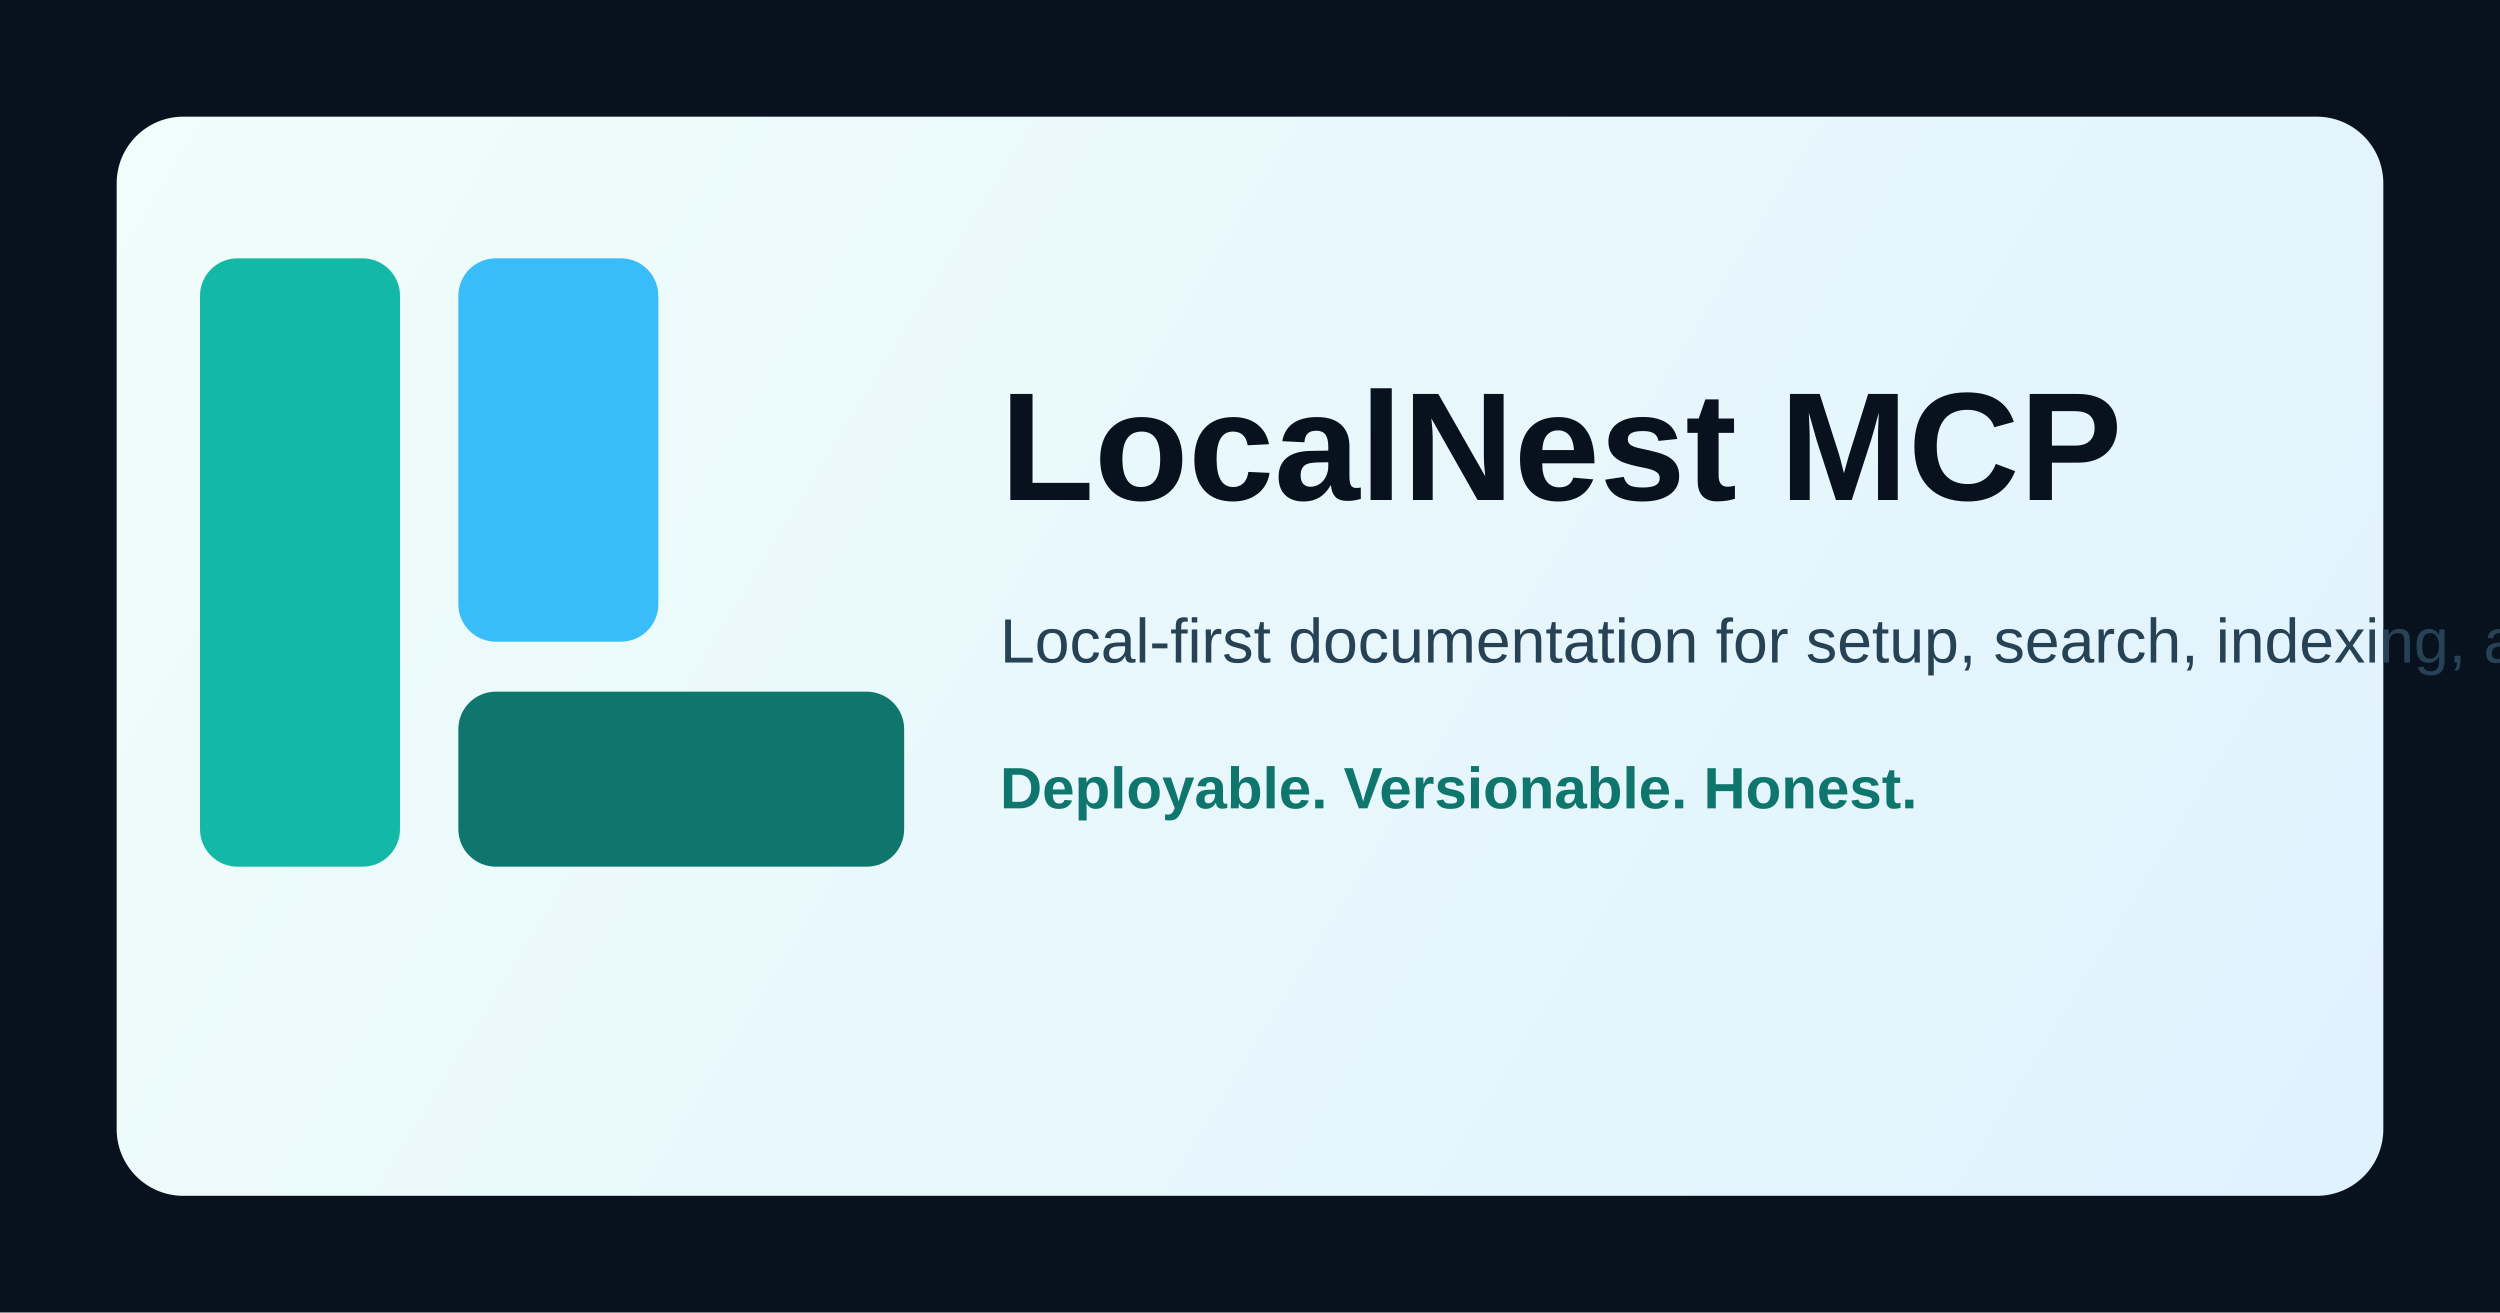
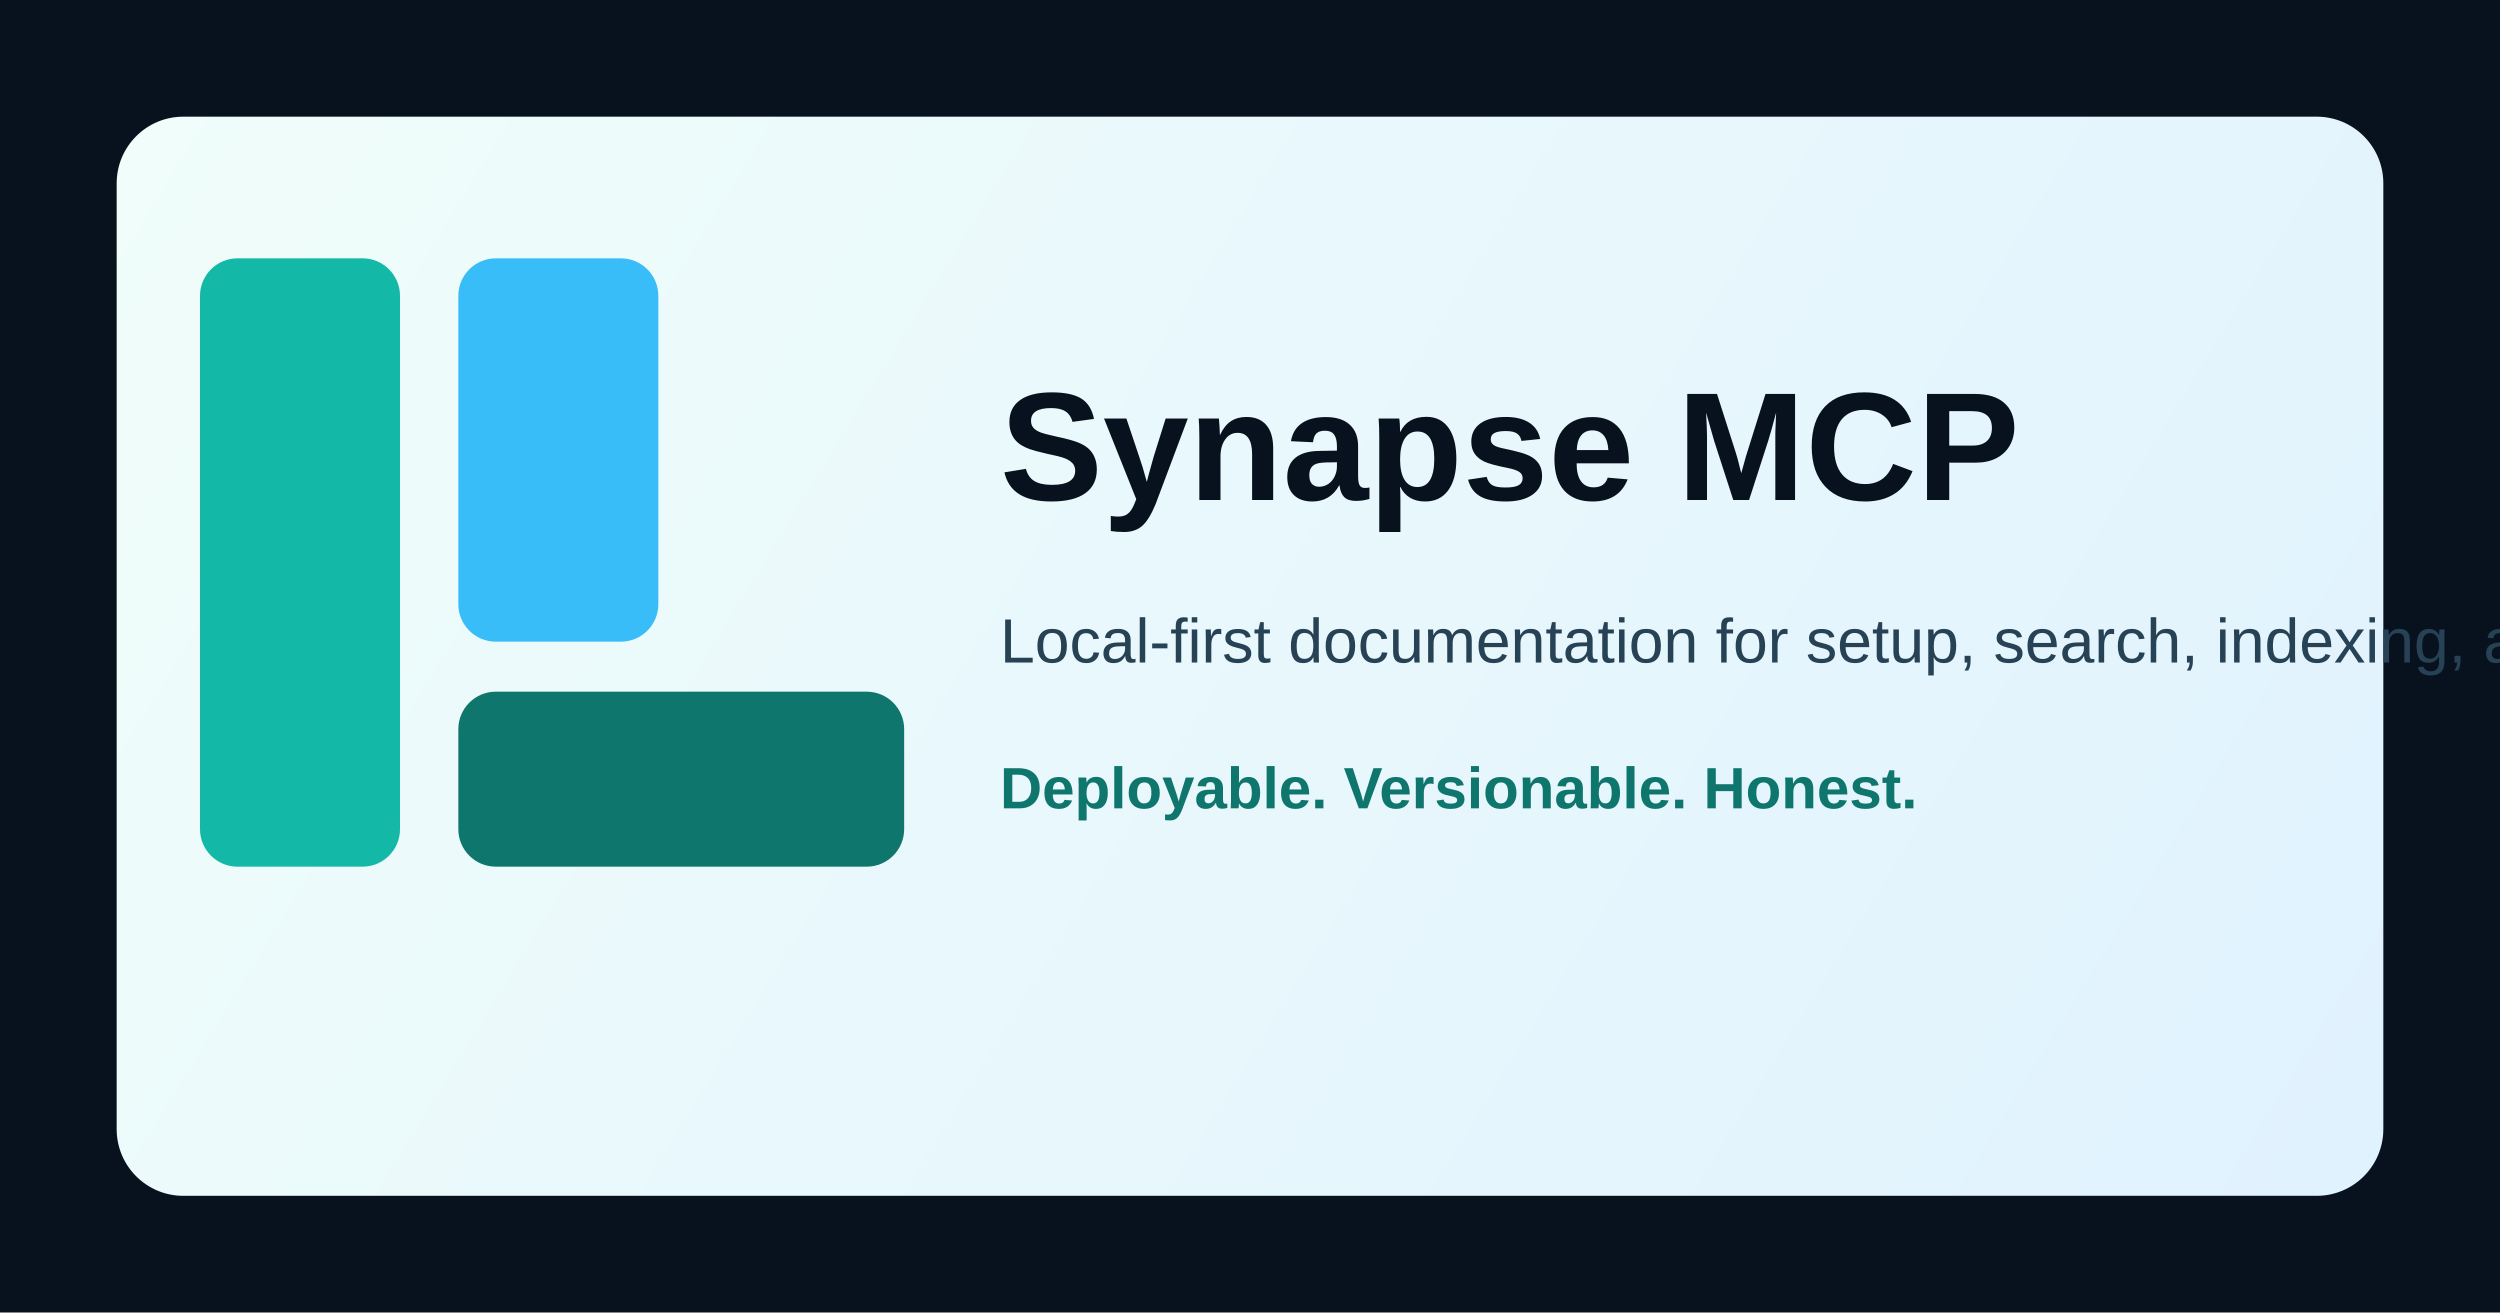
<svg xmlns="http://www.w3.org/2000/svg" width="1200" height="630" viewBox="0 0 1200 630" fill="none">
  <rect width="1200" height="630" fill="#08111E" />
  <rect x="56" y="56" width="1088" height="518" rx="32" fill="url(#paint0_linear)" />
  <rect x="96" y="124" width="96" height="292" rx="18" fill="#14B8A6" />
  <rect x="220" y="124" width="96" height="184" rx="18" fill="#38BDF8" />
  <rect x="220" y="332" width="214" height="84" rx="18" fill="#0F766E" />
-   <text x="480" y="240" fill="#08111E" font-family="Arial, sans-serif" font-size="74" font-weight="700">LocalNest MCP</text>
+   <text x="480" y="240" fill="#08111E" font-family="Arial, sans-serif" font-size="74" font-weight="700">Synapse MCP</text>
  <text x="480" y="318" fill="#274255" font-family="Arial, sans-serif" font-size="30">Local-first documentation for setup, search, indexing, and releases.</text>
  <text x="480" y="388" fill="#0F766E" font-family="Arial, sans-serif" font-size="28" font-weight="700">Deployable. Versionable. Honest.</text>
  <defs>
    <linearGradient id="paint0_linear" x1="56" y1="56" x2="1064.51" y2="676.343" gradientUnits="userSpaceOnUse">
      <stop stop-color="#F0FDFA" />
      <stop offset="1" stop-color="#E0F2FE" />
    </linearGradient>
  </defs>
</svg>
